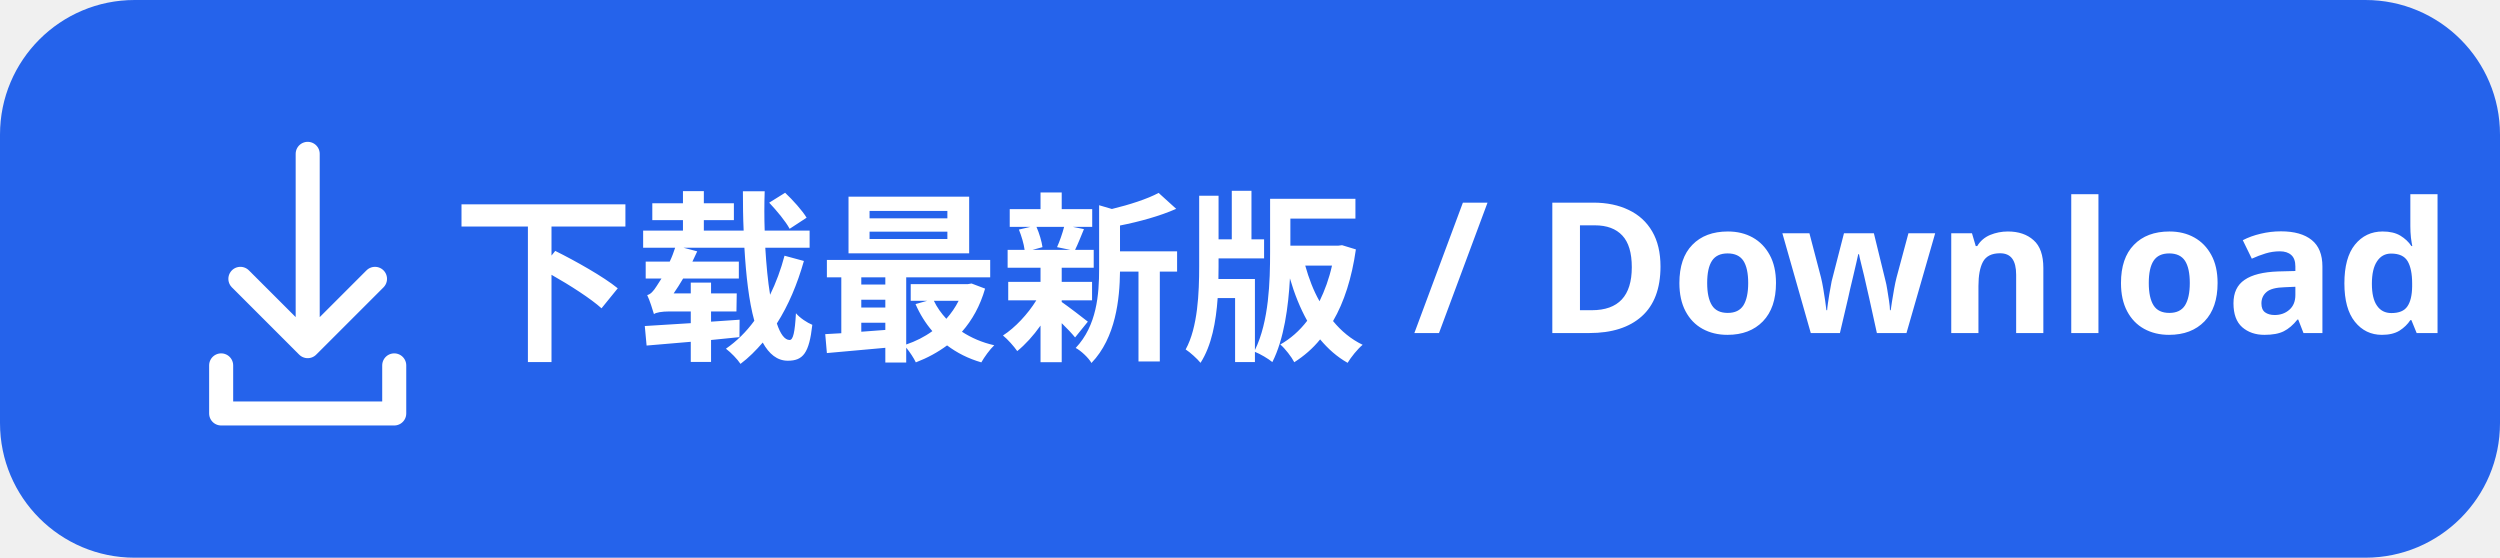
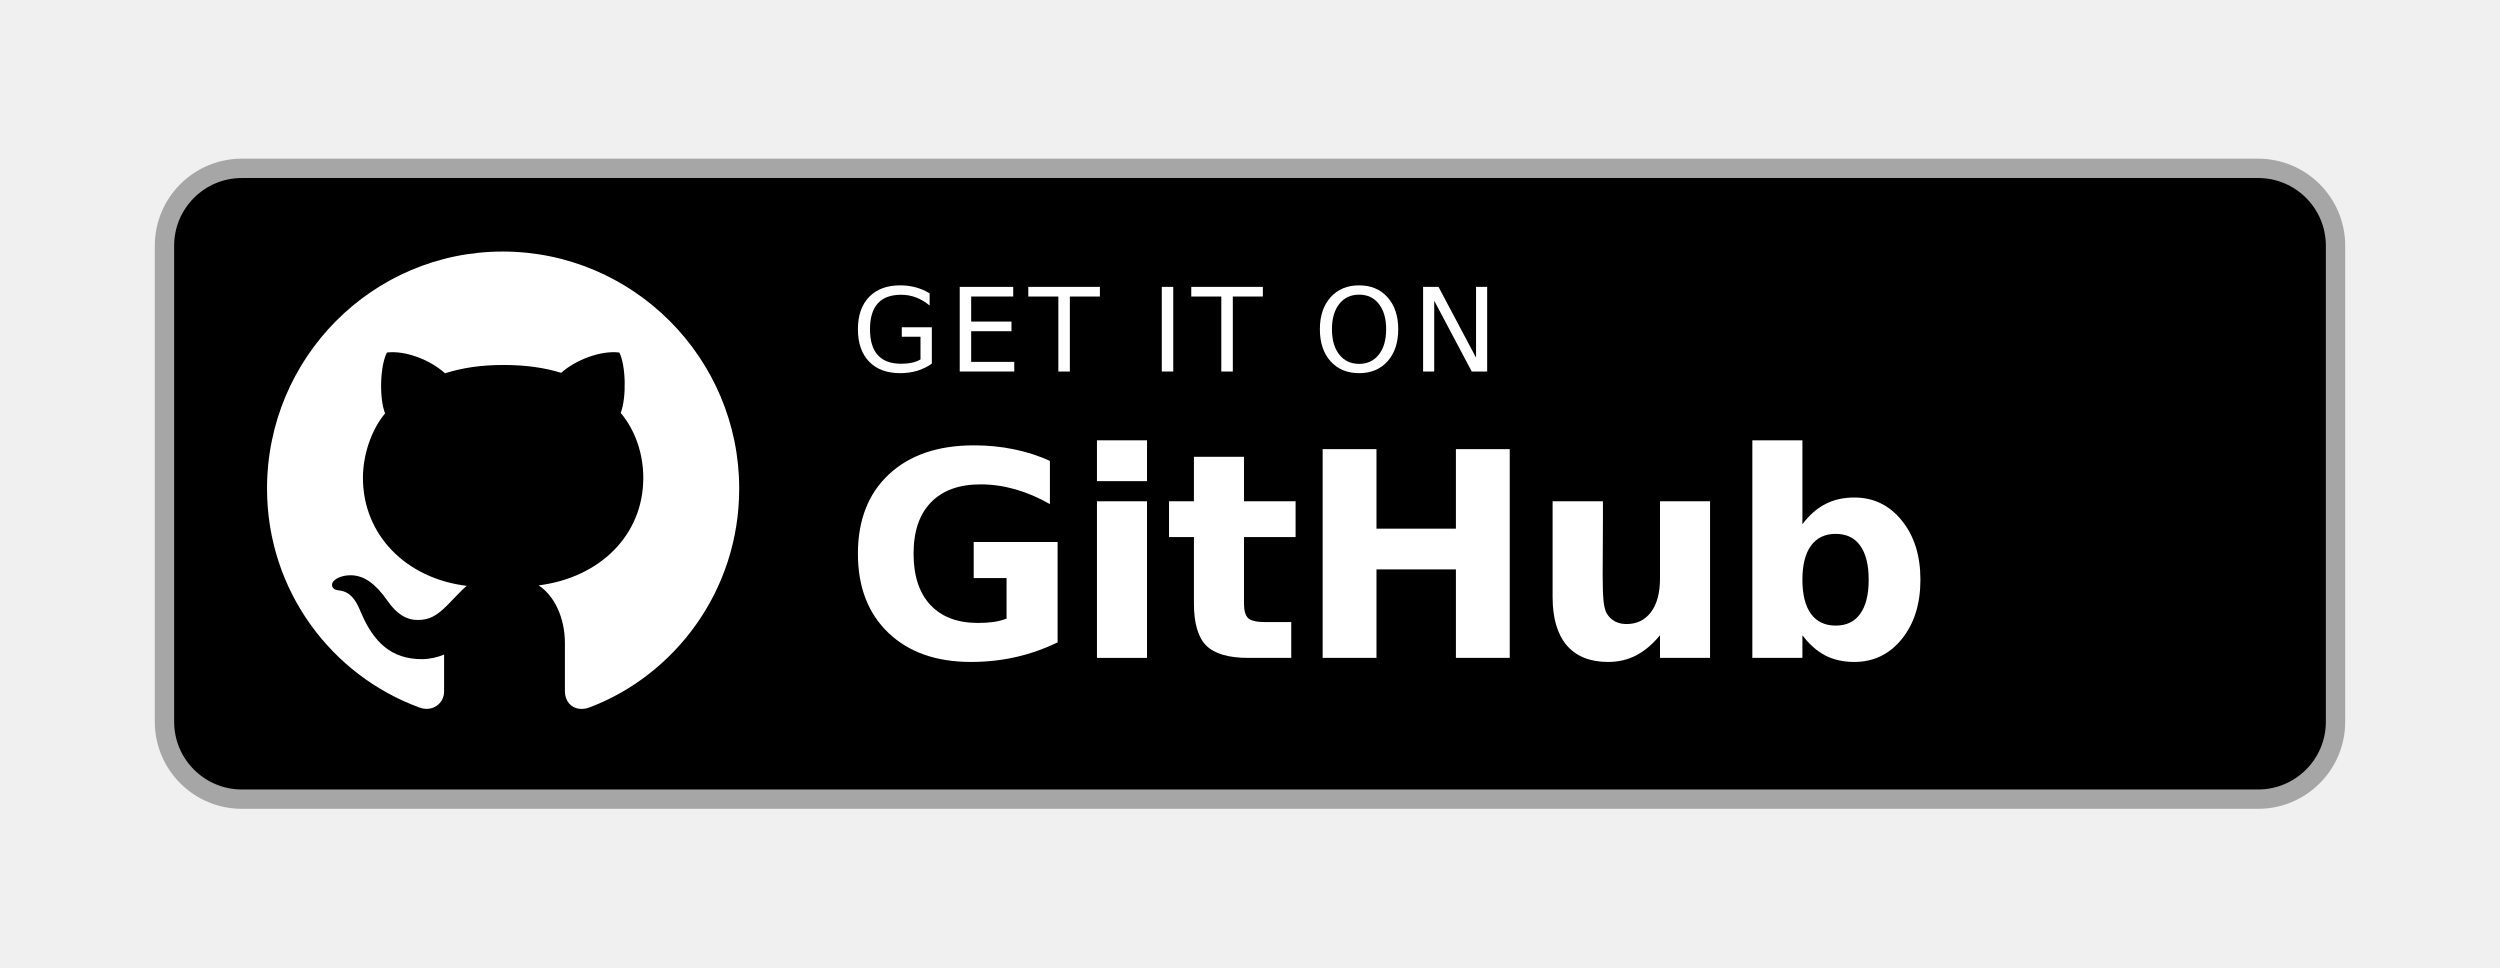
- <svg xmlns="http://www.w3.org/2000/svg" width="260" height="58" viewBox="0 0 260 58" role="img" aria-label="下载最新版 Download">
-   <rect width="260" height="58" rx="14" fill="#2563eb" />
-   <path d="M32 16v20m-7-7 7 7 7-7m-16 9v5h18v-5" fill="none" stroke="#fff" stroke-width="2.5" stroke-linecap="round" stroke-linejoin="round" />
-   <text x="151" y="36" text-anchor="middle" font-family="system-ui,sans-serif" font-size="19" font-weight="600" fill="#fff">下载最新版 / Download</text>
+ <svg xmlns="http://www.w3.org/2000/svg" width="646" height="250" viewBox="0 0 646 250" role="img" aria-labelledby="title desc" version="1.1" id="svg16">
+   <defs id="defs20" />
+   <style id="style4">
+     .kicker { font-family: Arial, "Liberation Sans", sans-serif; font-size: 30px; font-weight: 400; letter-spacing: 1.8px; fill: #FFFFFF; }
+     .name { font-family: Arial, "Liberation Sans", sans-serif; font-size: 74px; font-weight: 700; letter-spacing: -1.5px; fill: #FFFFFF; }
+     .meta { font-family: Arial, "Liberation Sans", sans-serif; font-size: 18px; font-weight: 400; letter-spacing: .55px; fill: #D5D5D5; }
+   </style>
+   <rect x="42.5" y="43.5" width="561" height="163" rx="20" fill="#000000" stroke="#A6A6A6" stroke-width="5" id="rect6" />
+   <g aria-hidden="true" id="g10">
+     <path d="M 41.44,69.385 C 28.807,67.853 19.906,58.762 19.906,46.99 c 0,-4.785 1.723,-9.953 4.594,-13.398 -1.244,-3.158 -1.053,-9.857 0.383,-12.633 3.828,-0.478 8.996,1.531 12.059,4.307 3.637,-1.148 7.465,-1.723 12.154,-1.723 4.689,0 8.518,0.574 11.963,1.627 2.967,-2.68 8.23,-4.689 12.059,-4.211 1.34,2.584 1.531,9.283 0.287,12.537 3.062,3.637 4.689,8.518 4.689,13.494 0,11.771 -8.9,20.672 -21.725,22.299 3.254,2.105 5.455,6.699 5.455,11.963 v 9.953 c 0,2.871 2.393,4.498 5.264,3.35 C 84.41,87.951 98,70.629 98,49.191 98,22.107 75.988,0 48.904,0 21.82,0 0,22.107 0,49.191 c 0,21.246 13.494,38.855 31.678,45.459 2.584,0.957 5.072,-0.766 5.072,-3.35 v -7.656 c -1.34,0.574 -3.062,0.957 -4.594,0.957 -6.316,0 -10.049,-3.445 -12.729,-9.857 -1.053,-2.584 -2.201,-4.115 -4.402,-4.402 -1.148,-0.096 -1.531,-0.574 -1.531,-1.148 0,-1.149 1.914,-2.01 3.828,-2.01 2.775,0 5.168,1.723 7.656,5.264 1.914,2.775 3.924,4.019 6.316,4.019 2.393,0 3.924,-0.861 6.125,-3.062 1.627,-1.627 2.871,-3.062 4.02,-4.019 z" transform="matrix(1.245,0,0,1.245,69,65)" fill="#ffffff" id="path8" />
+   </g>
+   <g aria-label="GET IT ON" id="text12" class="kicker" style="font-size:30px;font-family:Arial, 'Liberation Sans', sans-serif;letter-spacing:1.8px;fill:#ffffff">
+     <path d="m 237.856,92.88 v -5.874 h -4.834 v -2.432 h 7.764 v 9.39 q -1.714,1.216 -3.779,1.846 -2.065,0.615 -4.409,0.615 -5.127,0 -8.027,-2.988 -2.886,-3.003 -2.886,-8.35 0,-5.361 2.886,-8.35 2.9,-3.003 8.027,-3.003 2.139,0 4.058,0.527 1.934,0.527 3.56,1.553 v 3.149 q -1.641,-1.392 -3.486,-2.095 -1.846,-0.703 -3.882,-0.703 -4.014,0 -6.035,2.241 -2.007,2.241 -2.007,6.68 0,4.424 2.007,6.665 2.021,2.241 6.035,2.241 1.567,0 2.798,-0.264 1.23,-0.278 2.212,-0.85 z" id="path22" />
+     <path d="m 247.991,74.13 h 13.828 v 2.49 h -10.869 v 6.475 h 10.415 v 2.49 h -10.415 v 7.925 H 262.083 V 96 h -14.092 z" id="path24" />
+     <path d="m 265.714,74.13 h 18.501 v 2.49 h -7.764 V 96 h -2.974 V 76.62 h -7.764 z" id="path26" />
+     <path d="m 300.208,74.13 h 2.959 V 96 h -2.959 z" id="path28" />
+     <path d="m 307.823,74.13 h 18.501 v 2.49 h -7.764 V 96 h -2.974 V 76.62 h -7.764 z" id="path30" />
+     <path d="m 351.194,76.137 q -3.223,0 -5.127,2.402 -1.89,2.402 -1.89,6.548 0,4.131 1.89,6.533 1.904,2.402 5.127,2.402 3.223,0 5.098,-2.402 1.89,-2.402 1.89,-6.533 0,-4.146 -1.89,-6.548 -1.875,-2.402 -5.098,-2.402 z m 0,-2.402 q 4.6,0 7.354,3.091 2.754,3.076 2.754,8.262 0,5.171 -2.754,8.262 -2.754,3.076 -7.354,3.076 -4.614,0 -7.383,-3.076 -2.754,-3.076 -2.754,-8.262 0,-5.186 2.754,-8.262 2.769,-3.091 7.383,-3.091 z" id="path32" />
+     <path d="m 367.73,74.13 h 3.984 l 9.697,18.296 V 74.13 h 2.871 V 96 h -3.984 L 370.601,77.704 V 96 h -2.871 z" id="path34" />
+   </g>
+   <g aria-label="GitHub" id="text14" class="name" style="font-weight:700;font-size:74px;font-family:Arial, 'Liberation Sans', sans-serif;letter-spacing:-1.5px;fill:#ffffff">
+     <path d="m 273.283,165.989 q -5.203,2.529 -10.804,3.794 -5.601,1.265 -11.562,1.265 -13.478,0 -21.354,-7.516 -7.877,-7.552 -7.877,-20.451 0,-13.044 8.021,-20.523 8.021,-7.479 21.969,-7.479 5.384,0 10.298,1.012 4.95,1.012 9.322,2.999 v 11.165 q -4.517,-2.565 -8.997,-3.83 -4.444,-1.265 -8.925,-1.265 -8.311,0 -12.827,4.661 -4.48,4.625 -4.48,13.261 0,8.563 4.336,13.225 4.336,4.661 12.321,4.661 2.168,0 4.011,-0.253 1.879,-0.289 3.36,-0.867 v -10.479 h -8.491 v -9.322 h 21.68 z" id="path37" />
+     <path d="m 283.454,129.531 h 12.936 V 170 H 283.454 Z m 0,-15.754 h 12.936 v 10.551 H 283.454 Z" id="path39" />
+     <path d="m 321.447,118.041 v 11.49 h 13.333 v 9.25 h -13.333 v 17.163 q 0,2.818 1.12,3.83 1.12,0.976 4.444,0.976 h 6.648 V 170 h -11.093 q -7.66,0 -10.876,-3.18 -3.18,-3.216 -3.18,-10.876 v -17.163 h -6.432 v -9.25 h 6.432 v -11.49 z" id="path41" />
+     <path d="m 341.771,116.054 h 13.911 v 20.56 h 20.523 v -20.56 h 13.911 V 170 H 376.206 V 147.128 H 355.683 V 170 h -13.911 z" id="path43" />
+     <path d="m 401.191,154.246 v -24.715 h 13.008 v 4.047 q 0,3.288 -0.036,8.274 -0.036,4.95 -0.036,6.612 0,4.878 0.253,7.046 0.253,2.132 0.867,3.107 0.795,1.265 2.06,1.951 1.301,0.687 2.963,0.687 4.047,0 6.359,-3.107 2.312,-3.107 2.312,-8.636 v -19.981 h 12.936 V 170 h -12.936 v -5.854 q -2.927,3.541 -6.215,5.239 -3.252,1.662 -7.19,1.662 -7.01,0 -10.695,-4.3 -3.649,-4.3 -3.649,-12.502 z" id="path45" />
+     <path d="m 474.342,161.653 q 4.155,0 6.323,-3.035 2.204,-3.035 2.204,-8.816 0,-5.781 -2.204,-8.816 -2.168,-3.035 -6.323,-3.035 -4.155,0 -6.396,3.071 -2.204,3.035 -2.204,8.78 0,5.745 2.204,8.816 2.24,3.035 6.396,3.035 z m -8.6,-26.196 q 2.674,-3.541 5.926,-5.203 3.252,-1.698 7.479,-1.698 7.479,0 12.285,5.962 4.806,5.926 4.806,15.284 0,9.358 -4.806,15.32 -4.806,5.926 -12.285,5.926 -4.228,0 -7.479,-1.662 -3.252,-1.698 -5.926,-5.239 V 170 h -12.936 v -56.223 h 12.936 z" id="path47" />
+   </g>
</svg>
